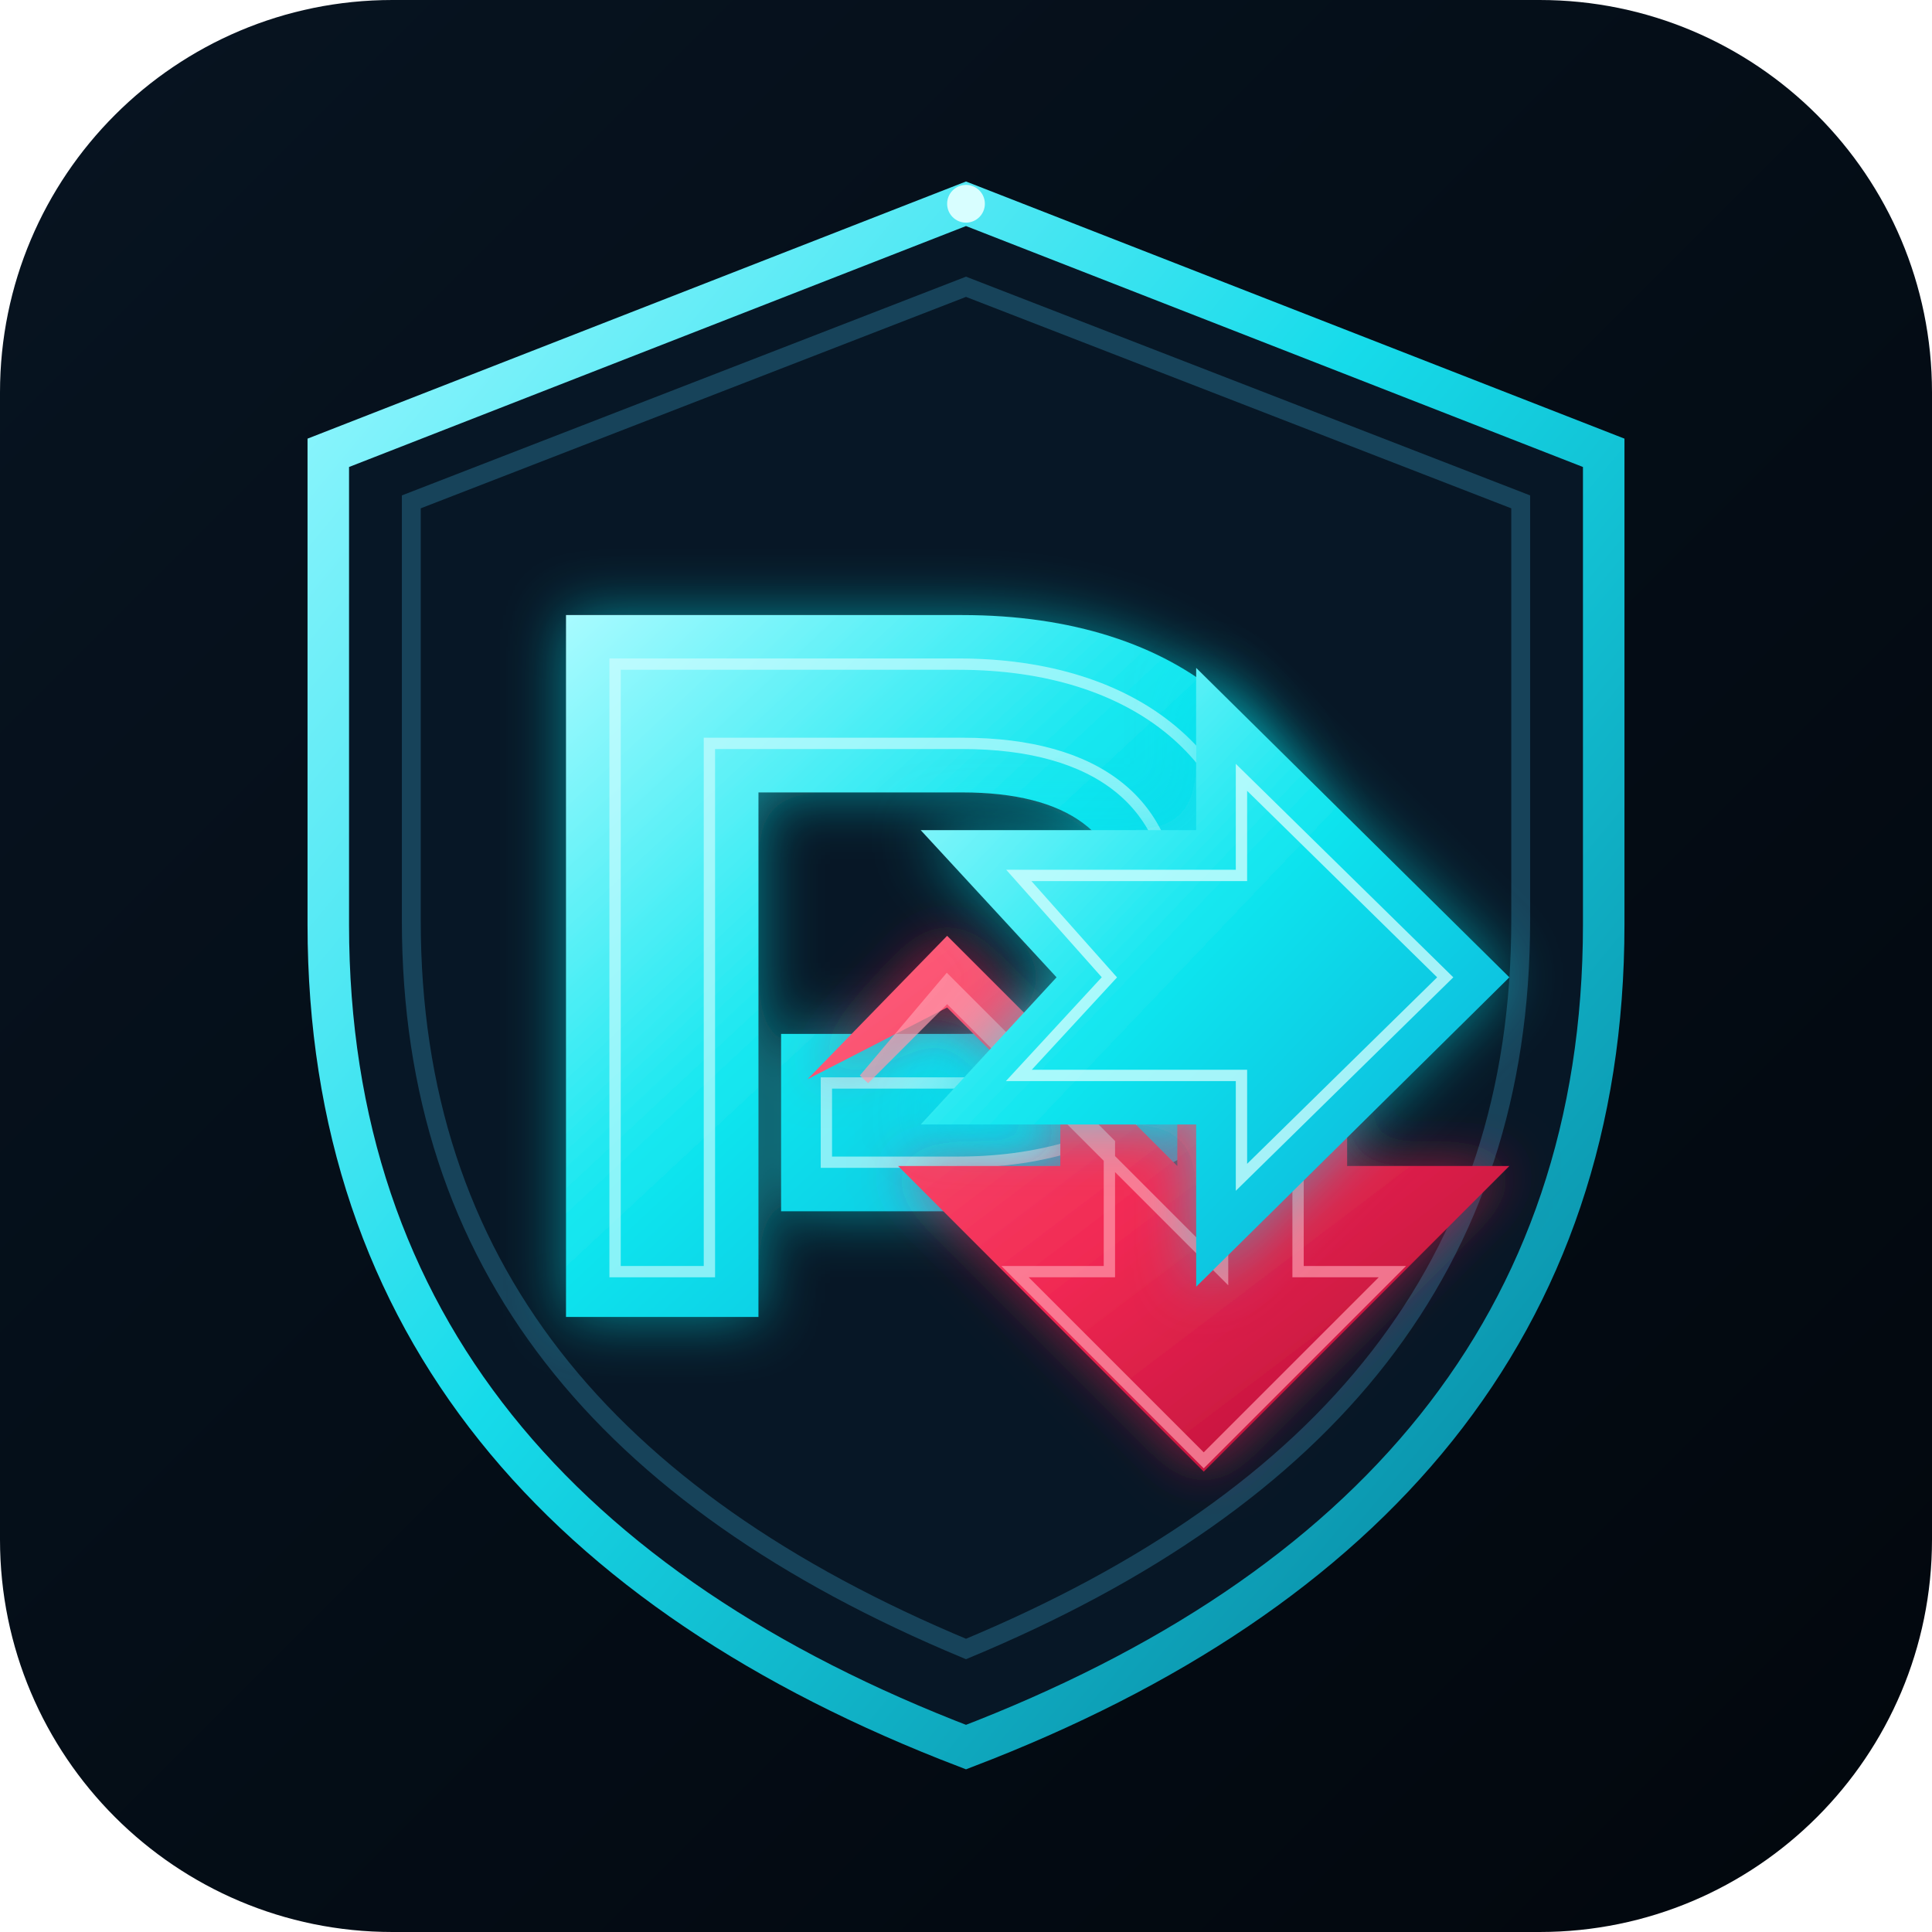
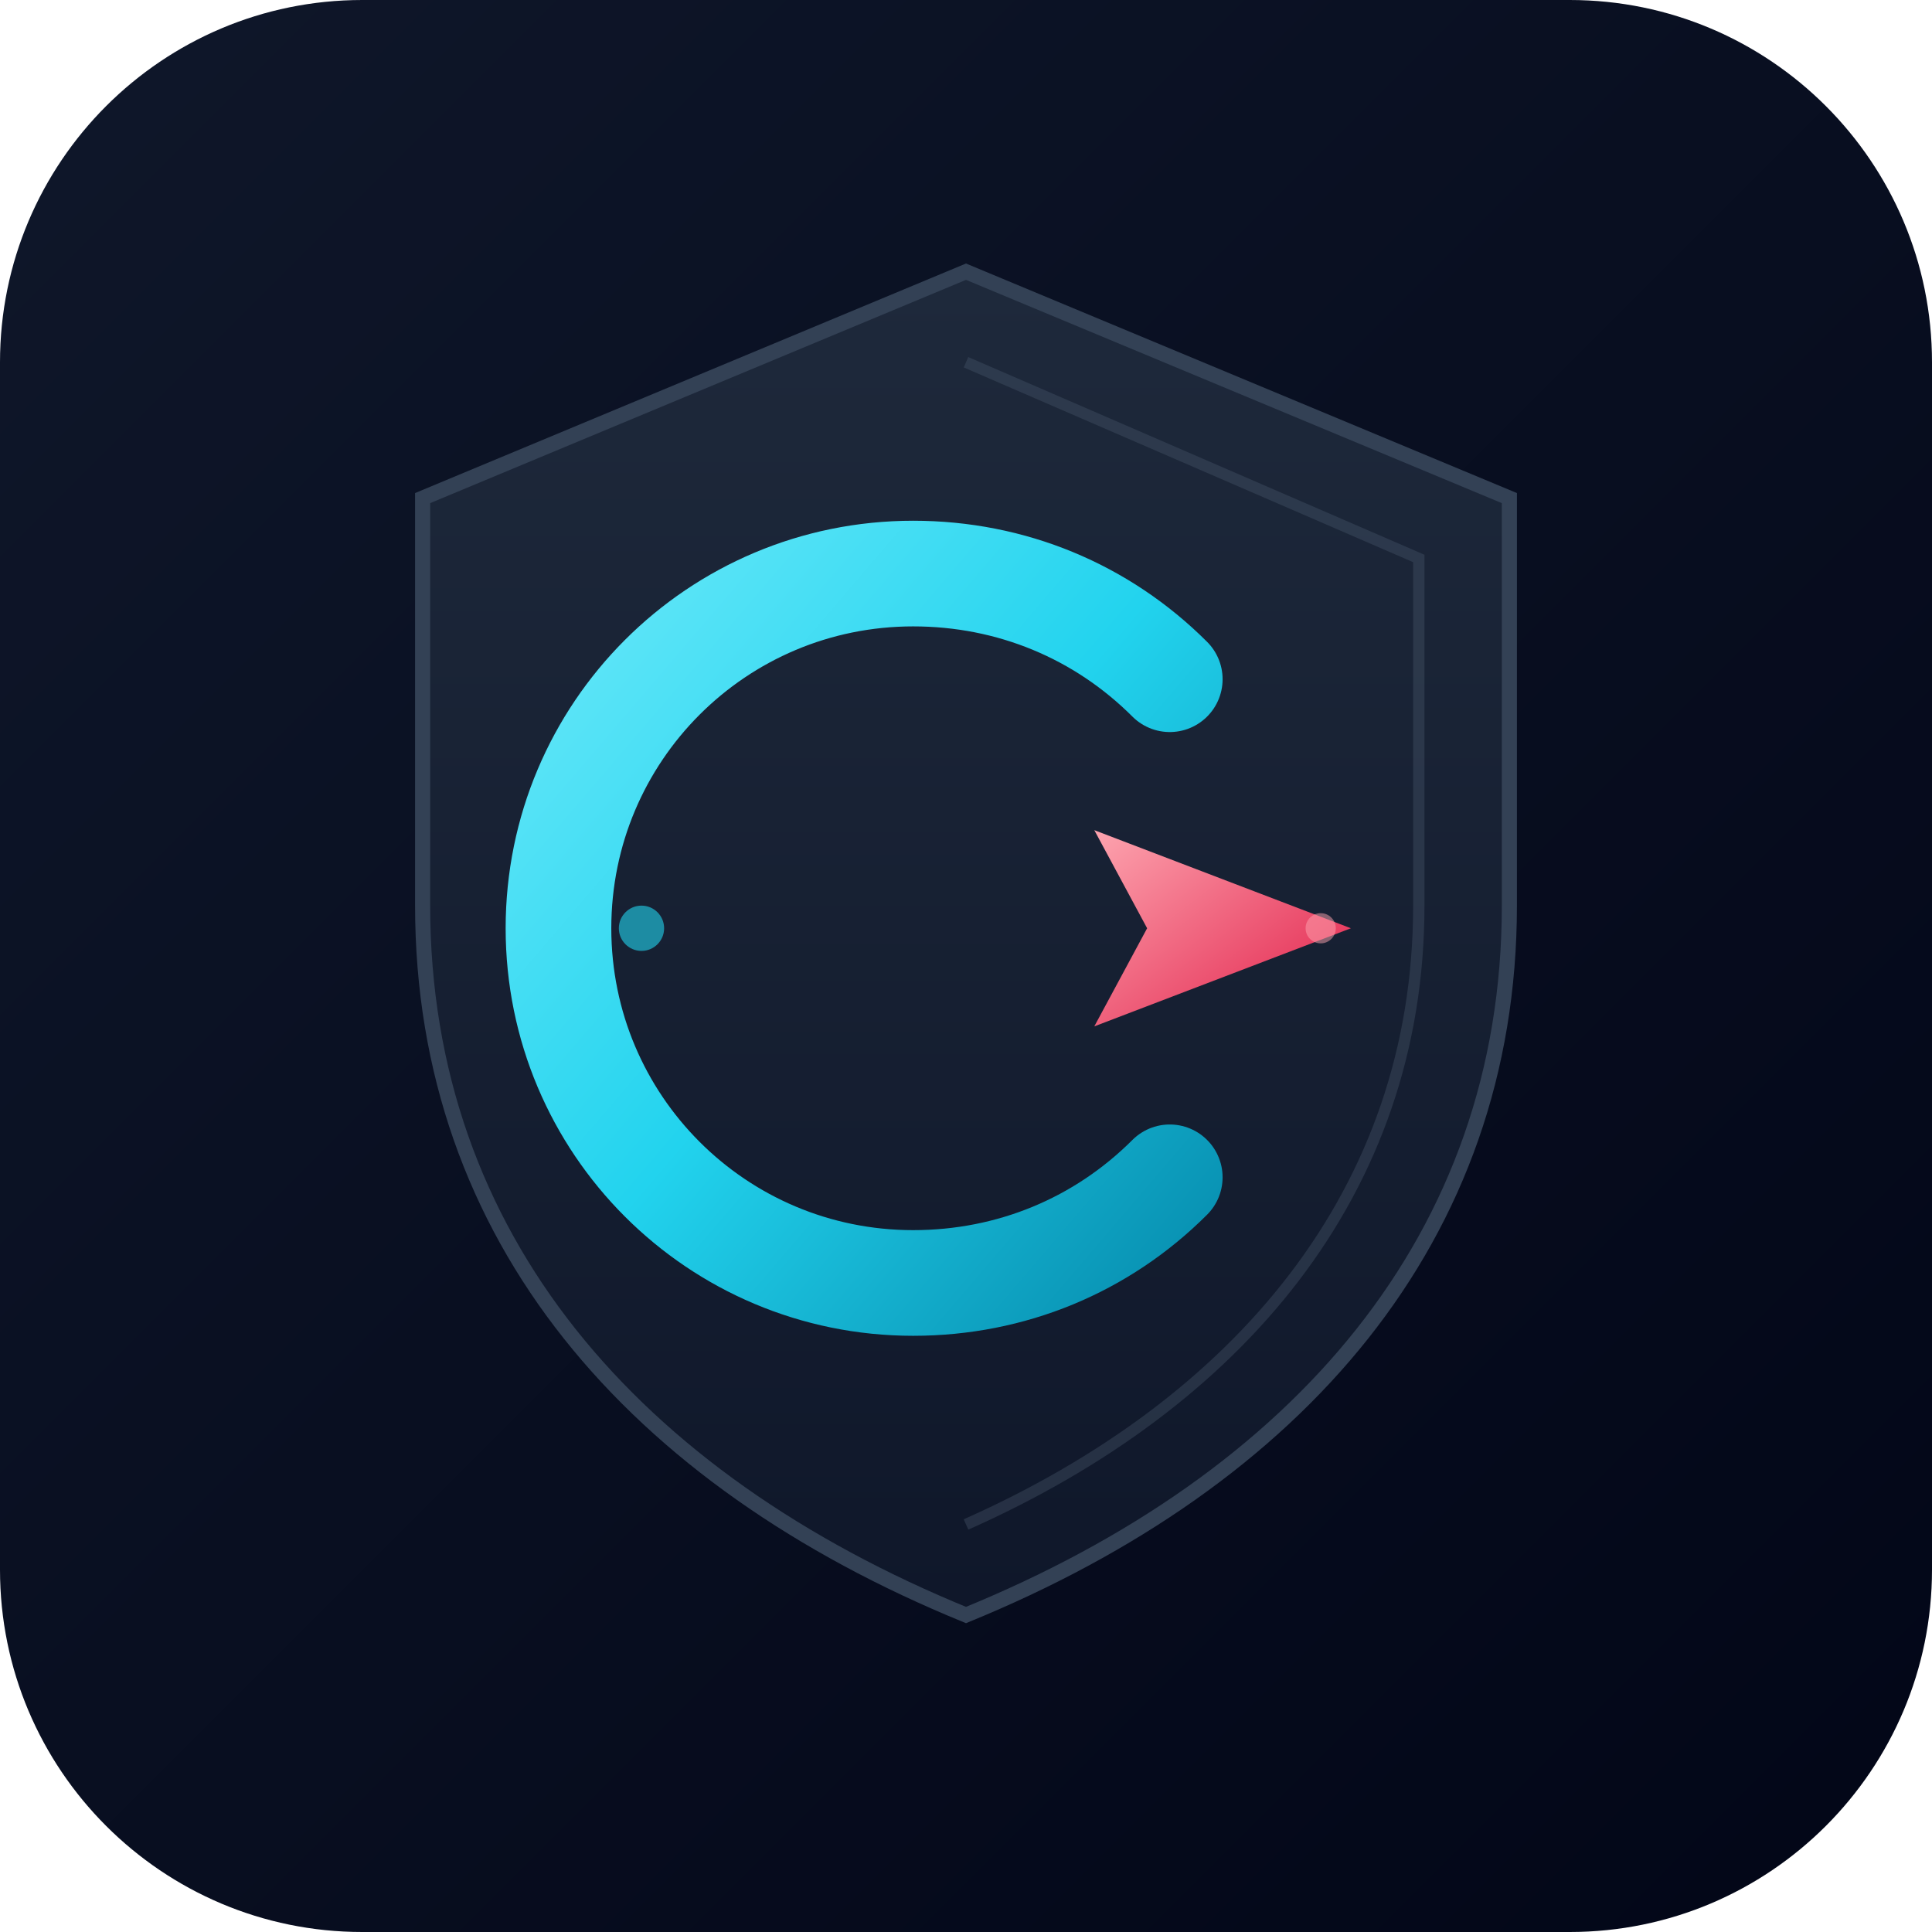
- <svg xmlns="http://www.w3.org/2000/svg" viewBox="0 0 512 512" role="img" aria-labelledby="title desc">
+ <svg xmlns="http://www.w3.org/2000/svg" viewBox="0 0 512 512" fill="none">
  <defs>
    <linearGradient id="bg" x1="0" y1="0" x2="1" y2="1">
-       <stop offset="0" stop-color="#071421" />
-       <stop offset="1" stop-color="#02070d" />
+       <stop offset="0" stop-color="#0f172a" />
+       <stop offset="1" stop-color="#020617" />
    </linearGradient>
-     <linearGradient id="shield" x1="0" y1="0" x2="1" y2="1">
-       <stop offset="0" stop-color="#9af8ff" />
-       <stop offset="0.45" stop-color="#16dbea" />
-       <stop offset="1" stop-color="#087d99" />
+     <linearGradient id="shield" x1="0" y1="0" x2="0" y2="1">
+       <stop offset="0" stop-color="#1e293b" />
+       <stop offset="1" stop-color="#0f172a" />
    </linearGradient>
    <linearGradient id="cyan" x1="0" y1="0" x2="1" y2="1">
-       <stop offset="0" stop-color="#a9fbff" />
-       <stop offset="0.45" stop-color="#12e6ef" />
-       <stop offset="1" stop-color="#00a8d4" />
+       <stop offset="0" stop-color="#67e8f9" />
+       <stop offset=".5" stop-color="#22d3ee" />
+       <stop offset="1" stop-color="#0891b2" />
    </linearGradient>
    <linearGradient id="red" x1="0" y1="0" x2="1" y2="1">
-       <stop offset="0" stop-color="#ff657f" />
-       <stop offset="0.5" stop-color="#f12953" />
-       <stop offset="1" stop-color="#a90831" />
+       <stop offset="0" stop-color="#fda4af" />
+       <stop offset="1" stop-color="#e11d48" />
    </linearGradient>
-     <filter id="cyanGlow" x="-40%" y="-40%" width="180%" height="180%">
-       <feGaussianBlur stdDeviation="8" result="blur" />
-       <feFlood flood-color="#16e8f2" flood-opacity=".55" />
-       <feComposite in2="blur" operator="in" />
-       <feMerge>
-         <feMergeNode />
-         <feMergeNode in="SourceGraphic" />
-       </feMerge>
-     </filter>
-     <filter id="redGlow" x="-50%" y="-50%" width="200%" height="200%">
-       <feGaussianBlur stdDeviation="7" result="blur" />
-       <feFlood flood-color="#f12953" flood-opacity=".6" />
-       <feComposite in2="blur" operator="in" />
-       <feMerge>
-         <feMergeNode />
-         <feMergeNode in="SourceGraphic" />
-       </feMerge>
-     </filter>
  </defs>
-   <rect width="512" height="512" rx="104" fill="url(#bg)" />
-   <path d="M256 54 425 120v125c0 106-62 177-169 218C149 422 87 351 87 245V120L256 54Z" fill="#071726" stroke="url(#shield)" stroke-width="11" />
-   <path d="M256 76 403 133v111c0 91-51 153-147 193-96-40-147-102-147-193V133L256 76Z" fill="none" stroke="#17435a" stroke-width="5" />
-   <path d="M150 349V163h105c58 0 94 31 94 79 0 47-36 79-94 79h-48v-47h48c28 0 43-12 43-32 0-21-15-32-43-32h-54v139Z" fill="url(#cyan)" filter="url(#cyanGlow)" />
-   <path d="M163 337V176h91c47 0 78 25 78 66 0 39-31 66-78 66h-35v-21h36c36 0 56-17 56-45 0-29-20-45-56-45h-67v140Z" fill="none" stroke="#d5fdff" stroke-opacity=".62" stroke-width="3" />
-   <path d="M214 286 251 248l61 61v-40h45v40h43l-81 81-81-81h43v-12l-30-30Z" fill="url(#red)" filter="url(#redGlow)" />
-   <path d="m229 286 22-22 73 73v-53h20v53h25l-50 50-50-50h25v-34l-43-43Z" fill="none" stroke="#ff9bad" stroke-opacity=".7" stroke-width="3" />
-   <path d="M244 220h73v-43l83 82-83 82v-43h-73l36-39-36-39Z" fill="url(#cyan)" filter="url(#cyanGlow)" />
-   <path d="M270 232h59v-26l54 53-54 53v-27h-59l24-26-24-27Z" fill="none" stroke="#d8feff" stroke-opacity=".75" stroke-width="3" />
-   <circle cx="256" cy="54" r="5" fill="#d8feff" />
+   <rect width="512" height="512" rx="96" fill="url(#bg)" />
+   <path d="M256 72L400 132v108c0 88-56 152-144 188-88-36-144-100-144-188V132L256 72z" fill="url(#shield)" stroke="#334155" stroke-width="4" />
+   <path d="M256 96L376 148v92c0 76-48 132-120 164" fill="none" stroke="#475569" stroke-width="3" stroke-opacity=".4" />
+   <path d="M310 180c-18-18-42-28-68-28-52 0-94 42-94 94s42 94 94 94c26 0 50-10 68-28" fill="none" stroke="url(#cyan)" stroke-width="28" stroke-linecap="round" />
+   <path d="m290 220 68 26-68 26 14-26z" fill="url(#red)" />
+   <circle cx="170" cy="246" r="6" fill="#22d3ee" opacity=".6" />
+   <circle cx="350" cy="246" r="4" fill="#fda4af" opacity=".5" />
</svg>
